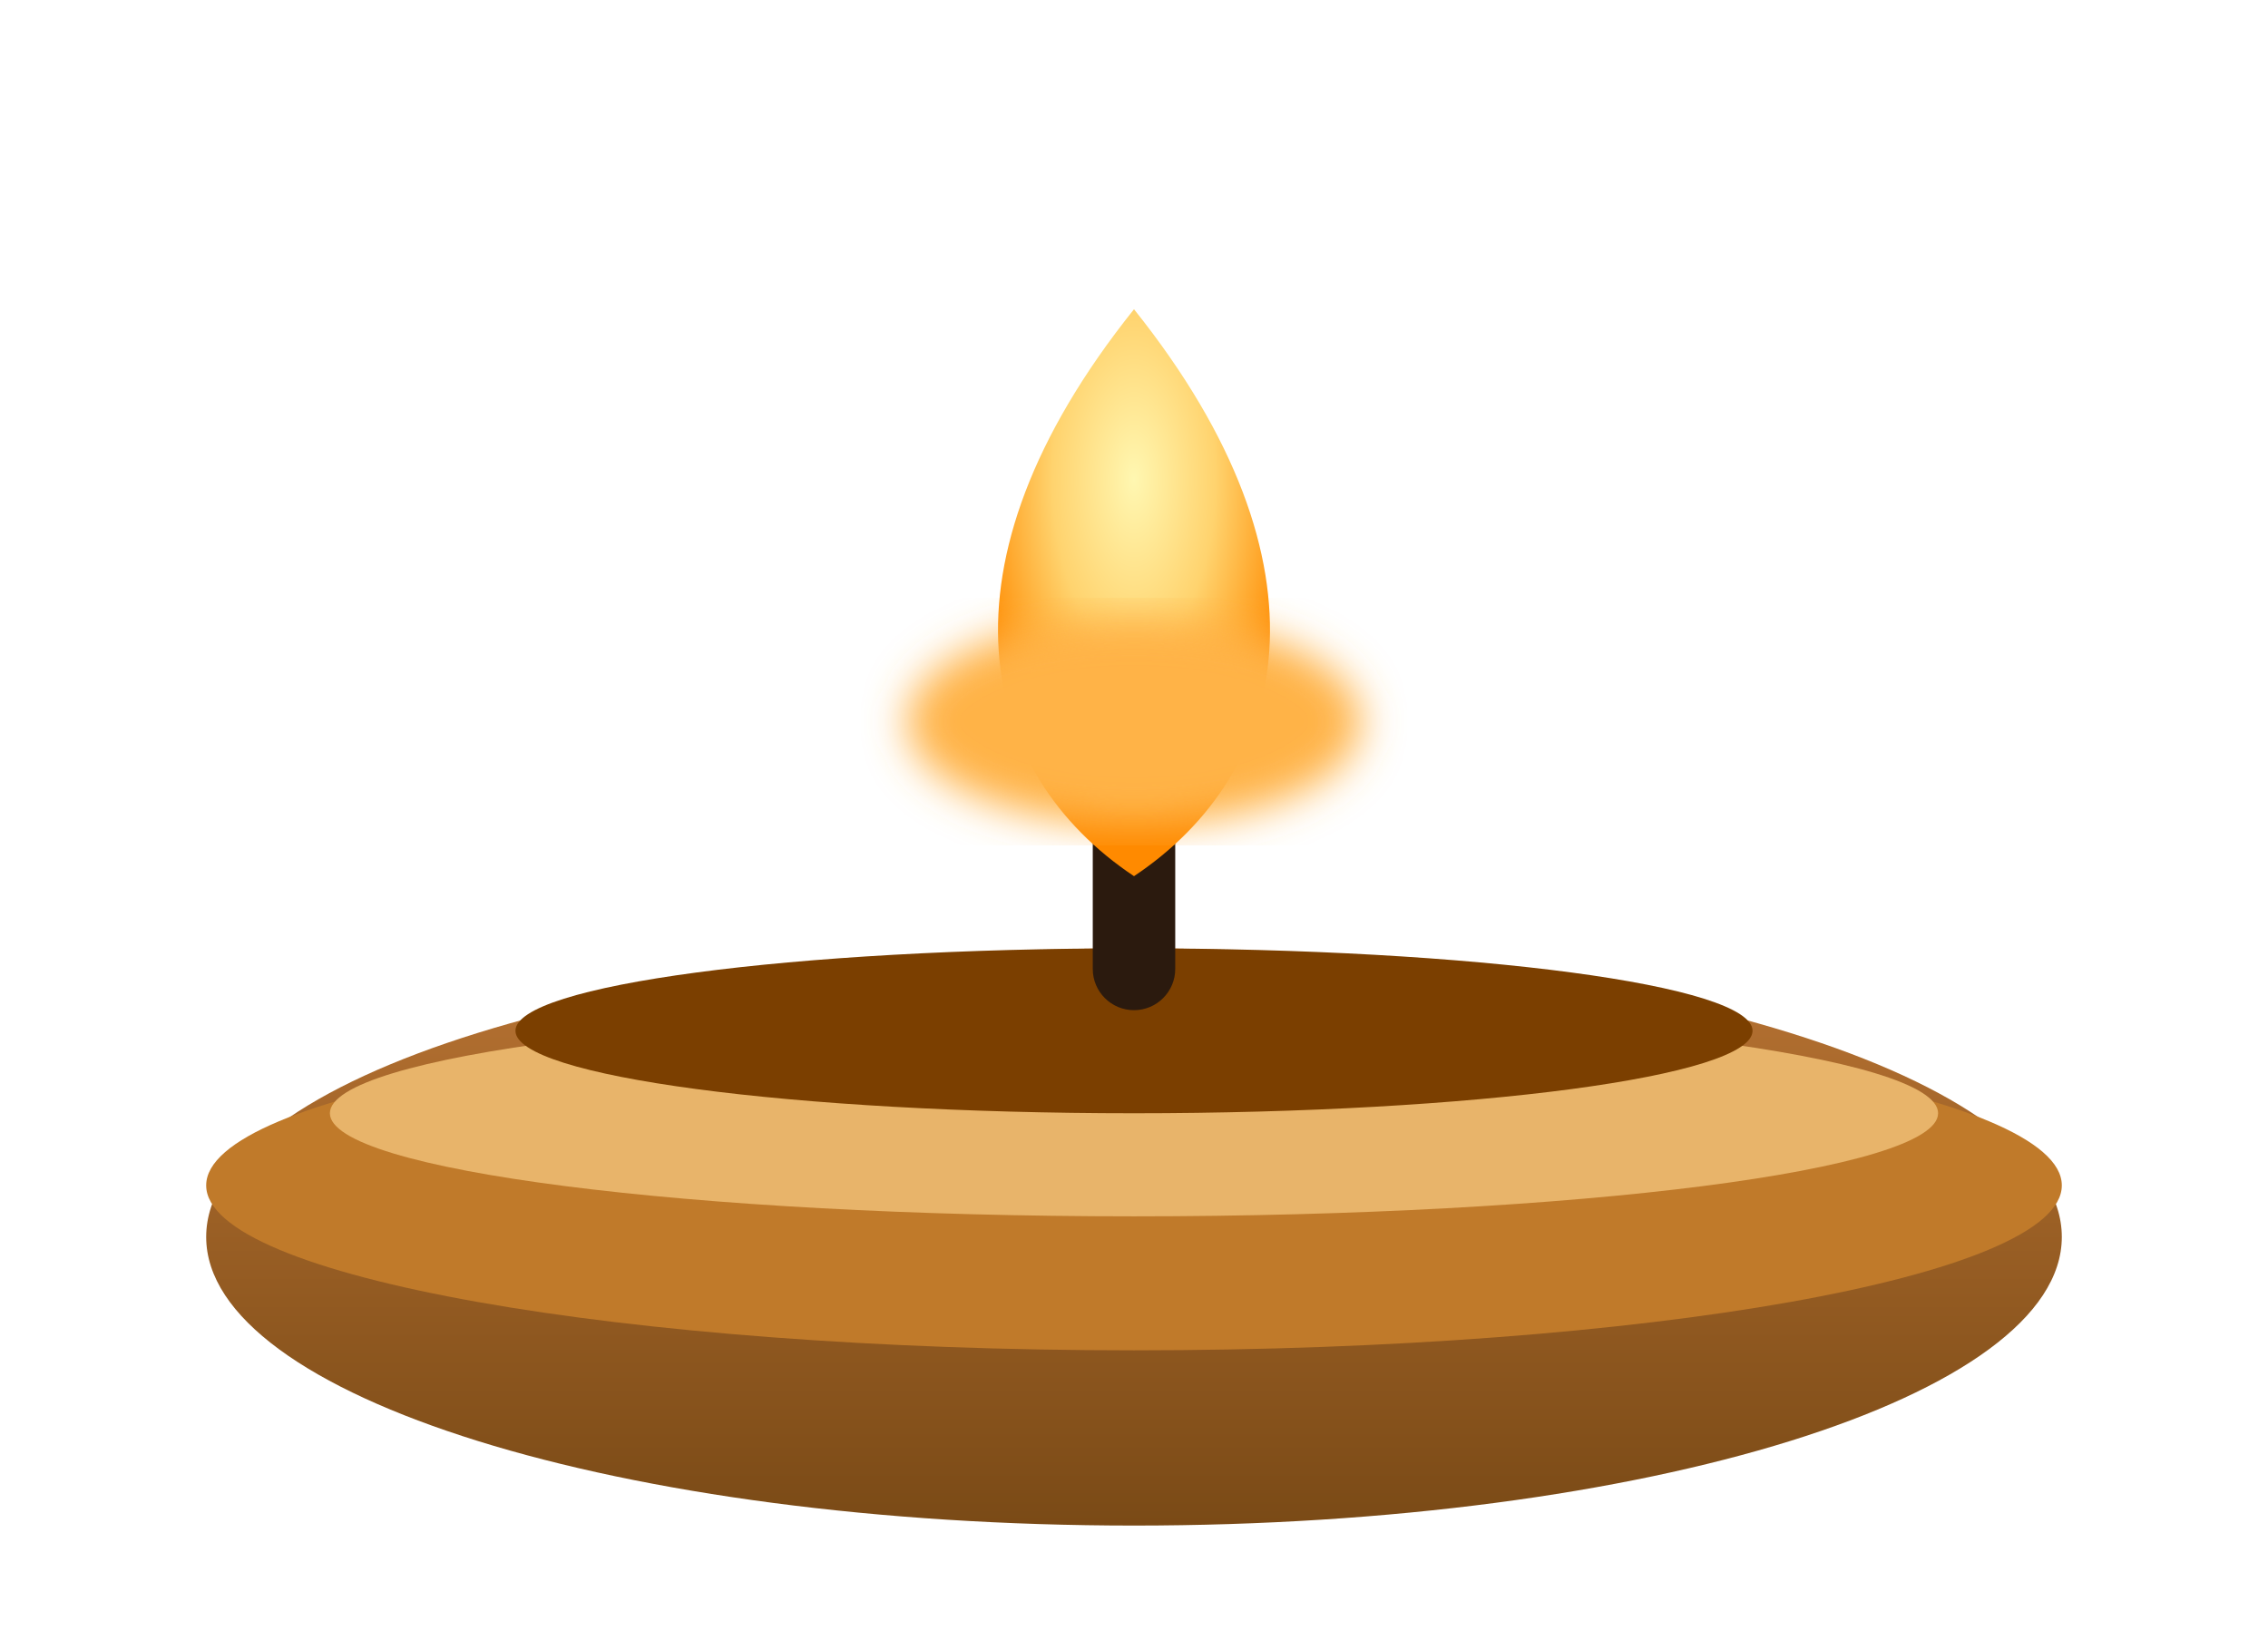
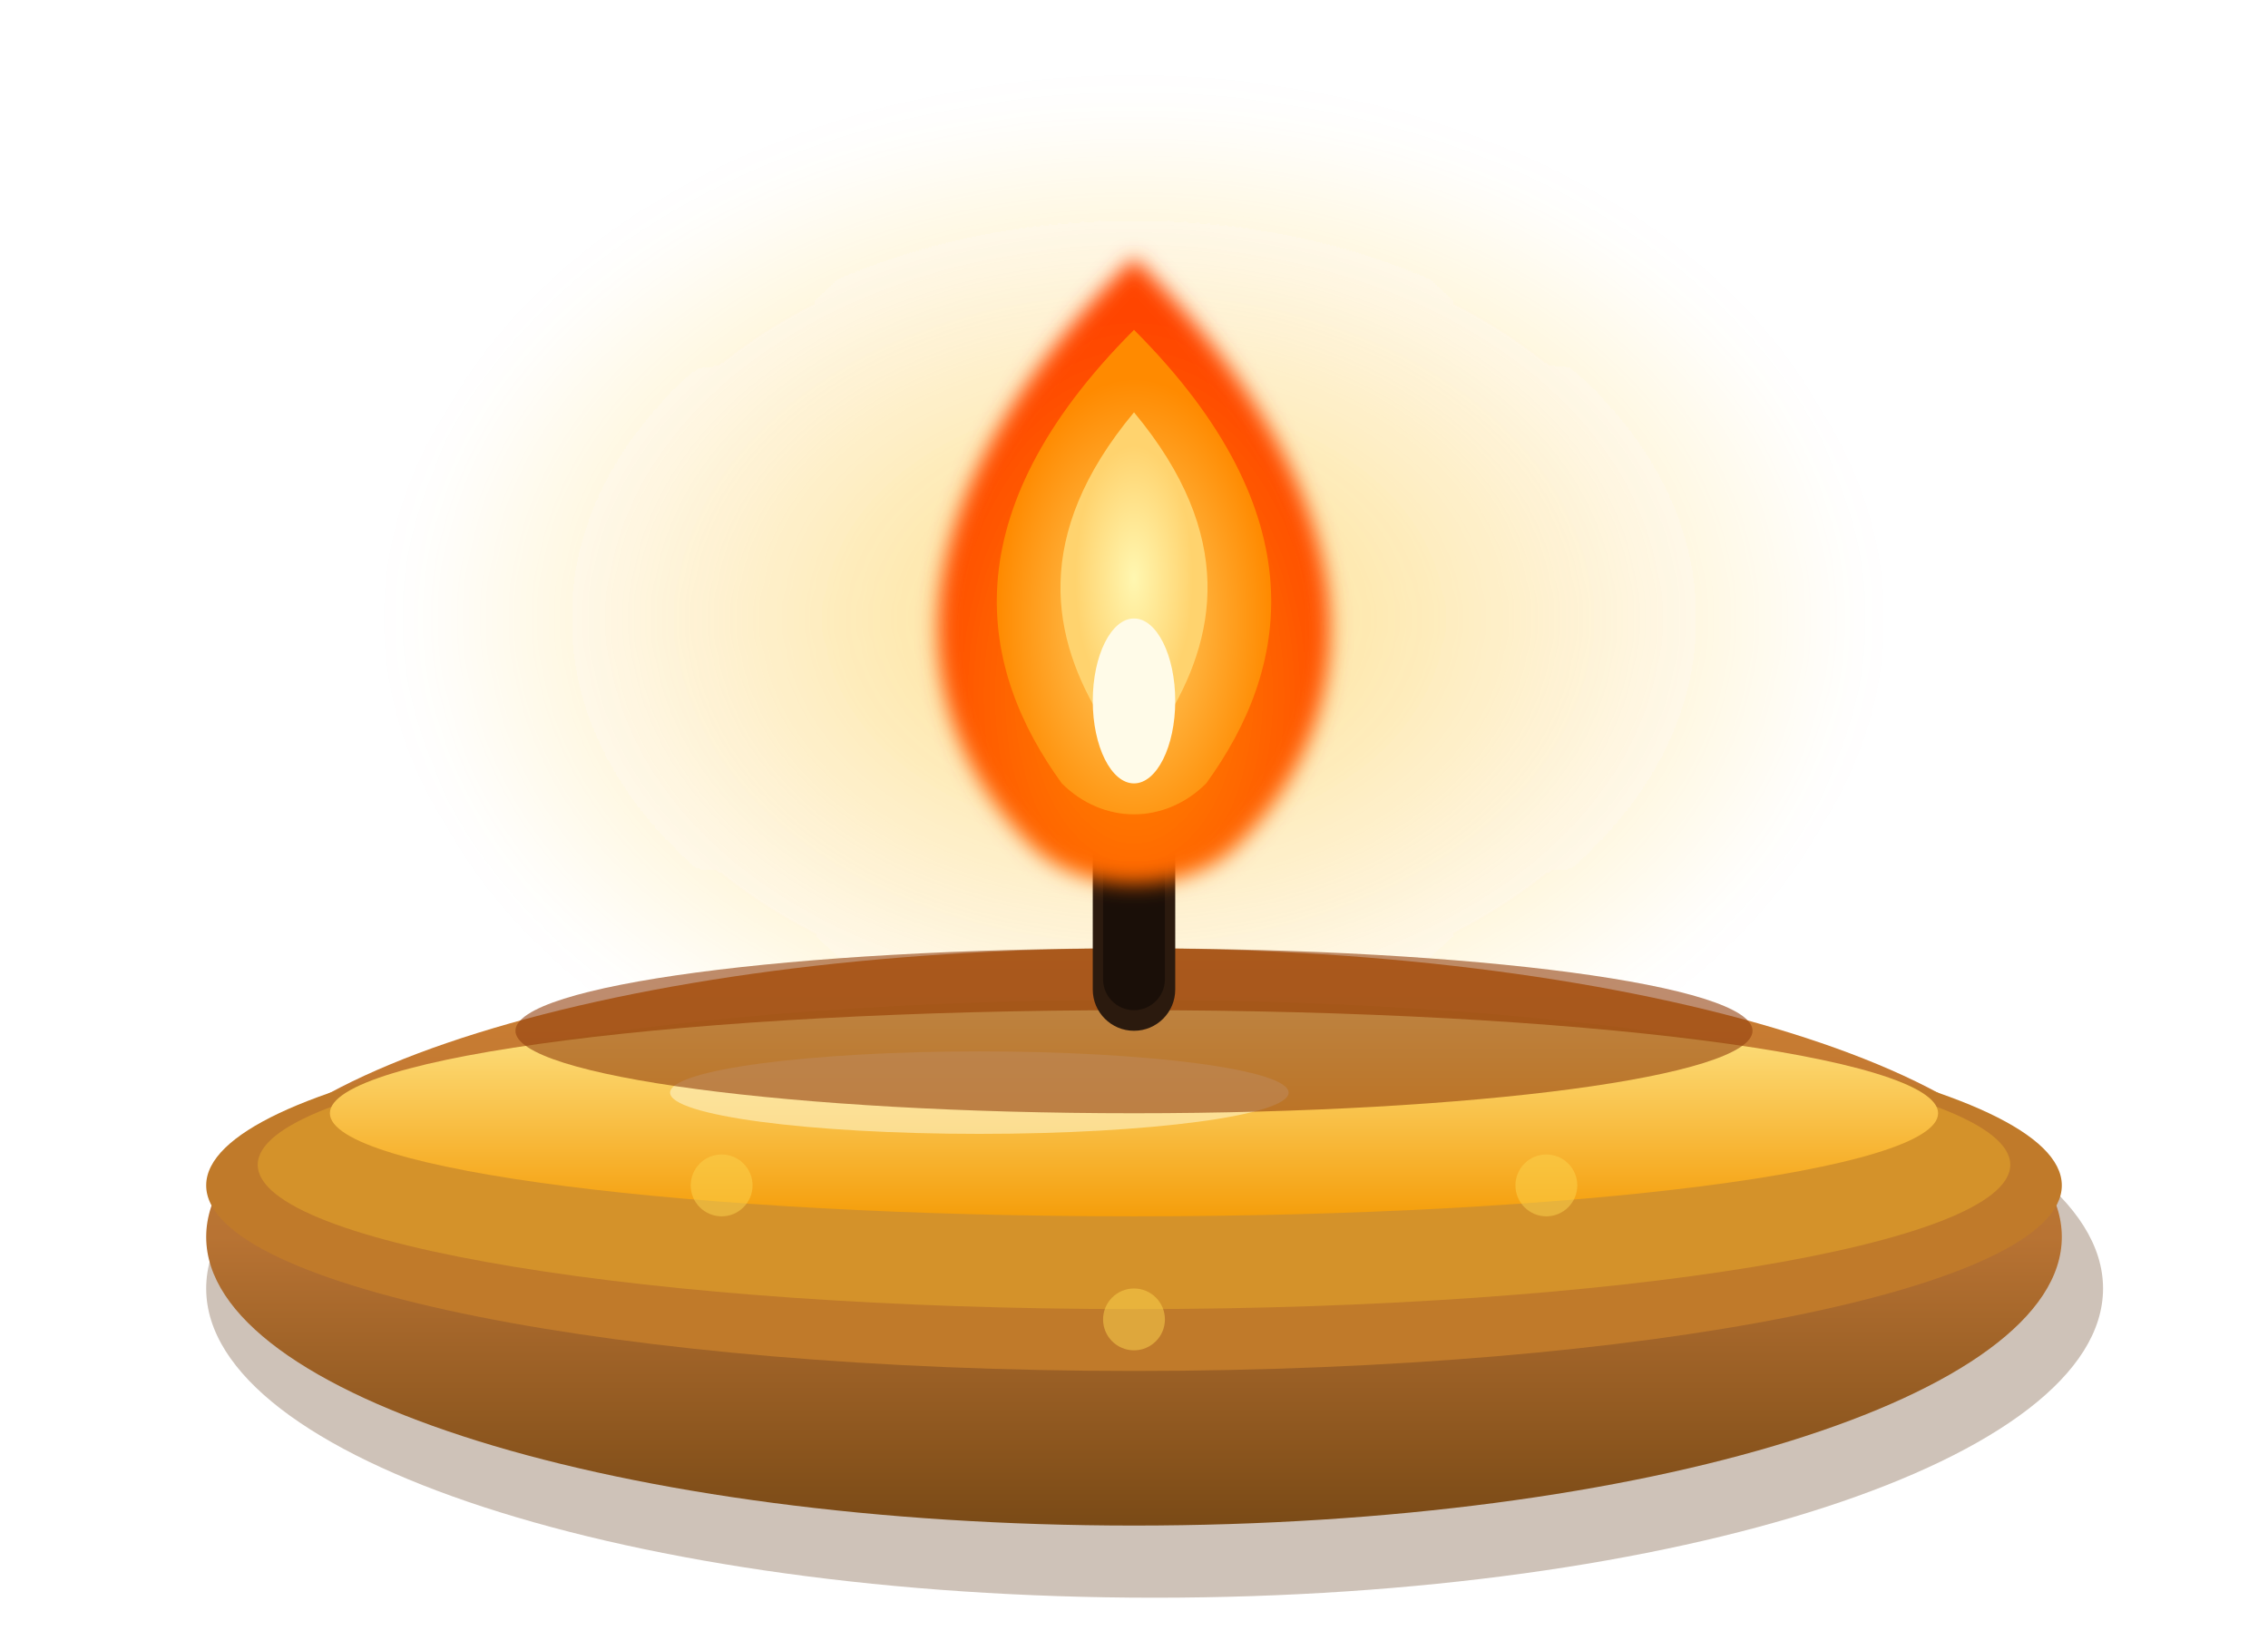
<svg xmlns="http://www.w3.org/2000/svg" width="220" height="160" viewBox="0 0 220 160">
  <defs>
    <linearGradient id="g-bowl" x1="0" y1="0" x2="0" y2="1">
-       <stop offset="0%" stop-color="#b87333" />
+       <stop offset="0%" stop-color="#cd7f32" />
+       <stop offset="50%" stop-color="#b87333" />
      <stop offset="100%" stop-color="#7a4a16" />
    </linearGradient>
-     <radialGradient id="g-flame" cx="50%" cy="30%" r="60%">
-       <stop offset="0%" stop-color="#fff7b1" />
-       <stop offset="50%" stop-color="#ffd36e" />
+     <linearGradient id="g-oil" x1="0" y1="0" x2="0" y2="1">
+       <stop offset="0%" stop-color="#fde68a" />
+       <stop offset="100%" stop-color="#f59e0b" />
+     </linearGradient>
+     <radialGradient id="g-flame-outer" cx="50%" cy="70%" r="60%">
+       <stop offset="0%" stop-color="#ff8a00" />
+       <stop offset="100%" stop-color="#ff4500" />
+     </radialGradient>
+     <radialGradient id="g-flame-middle" cx="50%" cy="60%" r="50%">
+       <stop offset="0%" stop-color="#ffd36e" />
      <stop offset="100%" stop-color="#ff8a00" />
    </radialGradient>
+     <radialGradient id="g-flame-inner" cx="50%" cy="50%" r="40%">
+       <stop offset="0%" stop-color="#fff7b1" />
+       <stop offset="100%" stop-color="#ffd36e" />
+     </radialGradient>
+     <radialGradient id="g-glow" cx="50%" cy="50%" r="50%">
+       <stop offset="0%" stop-color="#fbbf24" stop-opacity="0.5" />
+       <stop offset="100%" stop-color="#fbbf24" stop-opacity="0" />
+     </radialGradient>
    <filter id="softGlow">
-       <feGaussianBlur stdDeviation="2" />
+       <feGaussianBlur stdDeviation="3" />
+     </filter>
+     <filter id="flameBlur">
+       <feGaussianBlur stdDeviation="1" />
    </filter>
    <style>
-       .flame { transform-origin: 110px 44px; animation: flicker 1.5s infinite ease-in-out alternate; }
      @keyframes flicker {
-         0% { transform: translateY(0) scale(1); opacity:0.95; }
-         50%{ transform: translateY(-1px) scale(1.03); opacity:1; }
-         100%{ transform: translateY(0) scale(0.98); opacity:0.9; }
+         0%, 100% { transform: translateY(0) scaleY(1) scaleX(1); opacity: 0.95; }
+         25% { transform: translateY(-1px) scaleY(1.02) scaleX(0.98); opacity: 1; }
+         50% { transform: translateY(-2px) scaleY(1.04) scaleX(0.96); opacity: 0.92; }
+         75% { transform: translateY(-1px) scaleY(0.98) scaleX(1.02); opacity: 0.98; }
      }
-       .glow{ animation: glow 1.5s infinite alternate; }
-       @keyframes glow{ from{opacity:0.35;} to{opacity:0.6;} }
+       @keyframes glowPulse {
+         0%, 100% { opacity: 0.4; transform: scale(1); }
+         50% { opacity: 0.7; transform: scale(1.1); }
+       }
+       @keyframes oilShimmer {
+         0%, 100% { opacity: 0.6; }
+         50% { opacity: 0.8; }
+       }
+       .flame-group { transform-origin: 110px 55px; animation: flicker 1.2s ease-in-out infinite; }
+       .glow { animation: glowPulse 1.5s ease-in-out infinite; }
+       .oil-shine { animation: oilShimmer 2s ease-in-out infinite; }
    </style>
  </defs>
+   <ellipse class="glow" cx="110" cy="60" rx="70" ry="50" fill="url(#g-glow)" filter="url(#softGlow)" />
+   <ellipse cx="112" cy="125" rx="92" ry="30" fill="#5c3411" opacity="0.3" />
  <ellipse cx="110" cy="120" rx="90" ry="28" fill="url(#g-bowl)" />
-   <ellipse cx="110" cy="115" rx="90" ry="16" fill="#c07a2a" />
-   <ellipse cx="110" cy="108" rx="78" ry="10" fill="#e8b46a" />
-   <ellipse cx="110" cy="100" rx="60" ry="8" fill="#7b3f00" />
-   <rect x="106" y="70" width="8" height="28" rx="4" fill="#2b1a0e" />
-   <g class="flame">
-     <path d="M110 30 C130 55,125 75,110 85 C95 75,90 55,110 30 Z" fill="url(#g-flame)" />
-     <ellipse class="glow" cx="110" cy="70" rx="22" ry="10" fill="#ffb347" filter="url(#softGlow)" />
+   <ellipse cx="110" cy="115" rx="90" ry="18" fill="#c07a2a" />
+   <ellipse cx="110" cy="113" rx="85" ry="14" fill="#d4922a" />
+   <ellipse cx="110" cy="108" rx="78" ry="10" fill="url(#g-oil)" />
+   <ellipse class="oil-shine" cx="95" cy="106" rx="30" ry="4" fill="#fef3c7" opacity="0.6" />
+   <ellipse cx="110" cy="100" rx="60" ry="8" fill="#92400e" opacity="0.6" />
+   <rect x="106" y="70" width="8" height="30" rx="4" fill="#2b1a0e" />
+   <rect x="107" y="72" width="6" height="26" rx="3" fill="#1a0f08" />
+   <g class="flame-group">
+     <path d="M110 25 C135 50, 132 70, 120 82 C115 87, 105 87, 100 82 C88 70, 85 50, 110 25 Z" fill="url(#g-flame-outer)" filter="url(#flameBlur)" />
+     <path d="M110 32 C128 50, 125 65, 117 76 C113 80, 107 80, 103 76 C95 65, 92 50, 110 32 Z" fill="url(#g-flame-middle)" />
+     <path d="M110 40 C120 52, 118 62, 113 70 C111 73, 109 73, 107 70 C102 62, 100 52, 110 40 Z" fill="url(#g-flame-inner)" />
+     <ellipse cx="110" cy="68" rx="4" ry="8" fill="#fffbe8" />
  </g>
+   <circle cx="70" cy="115" r="3" fill="#fcd34d" opacity="0.5" />
+   <circle cx="150" cy="115" r="3" fill="#fcd34d" opacity="0.5" />
+   <circle cx="110" cy="128" r="3" fill="#fcd34d" opacity="0.5" />
</svg>
